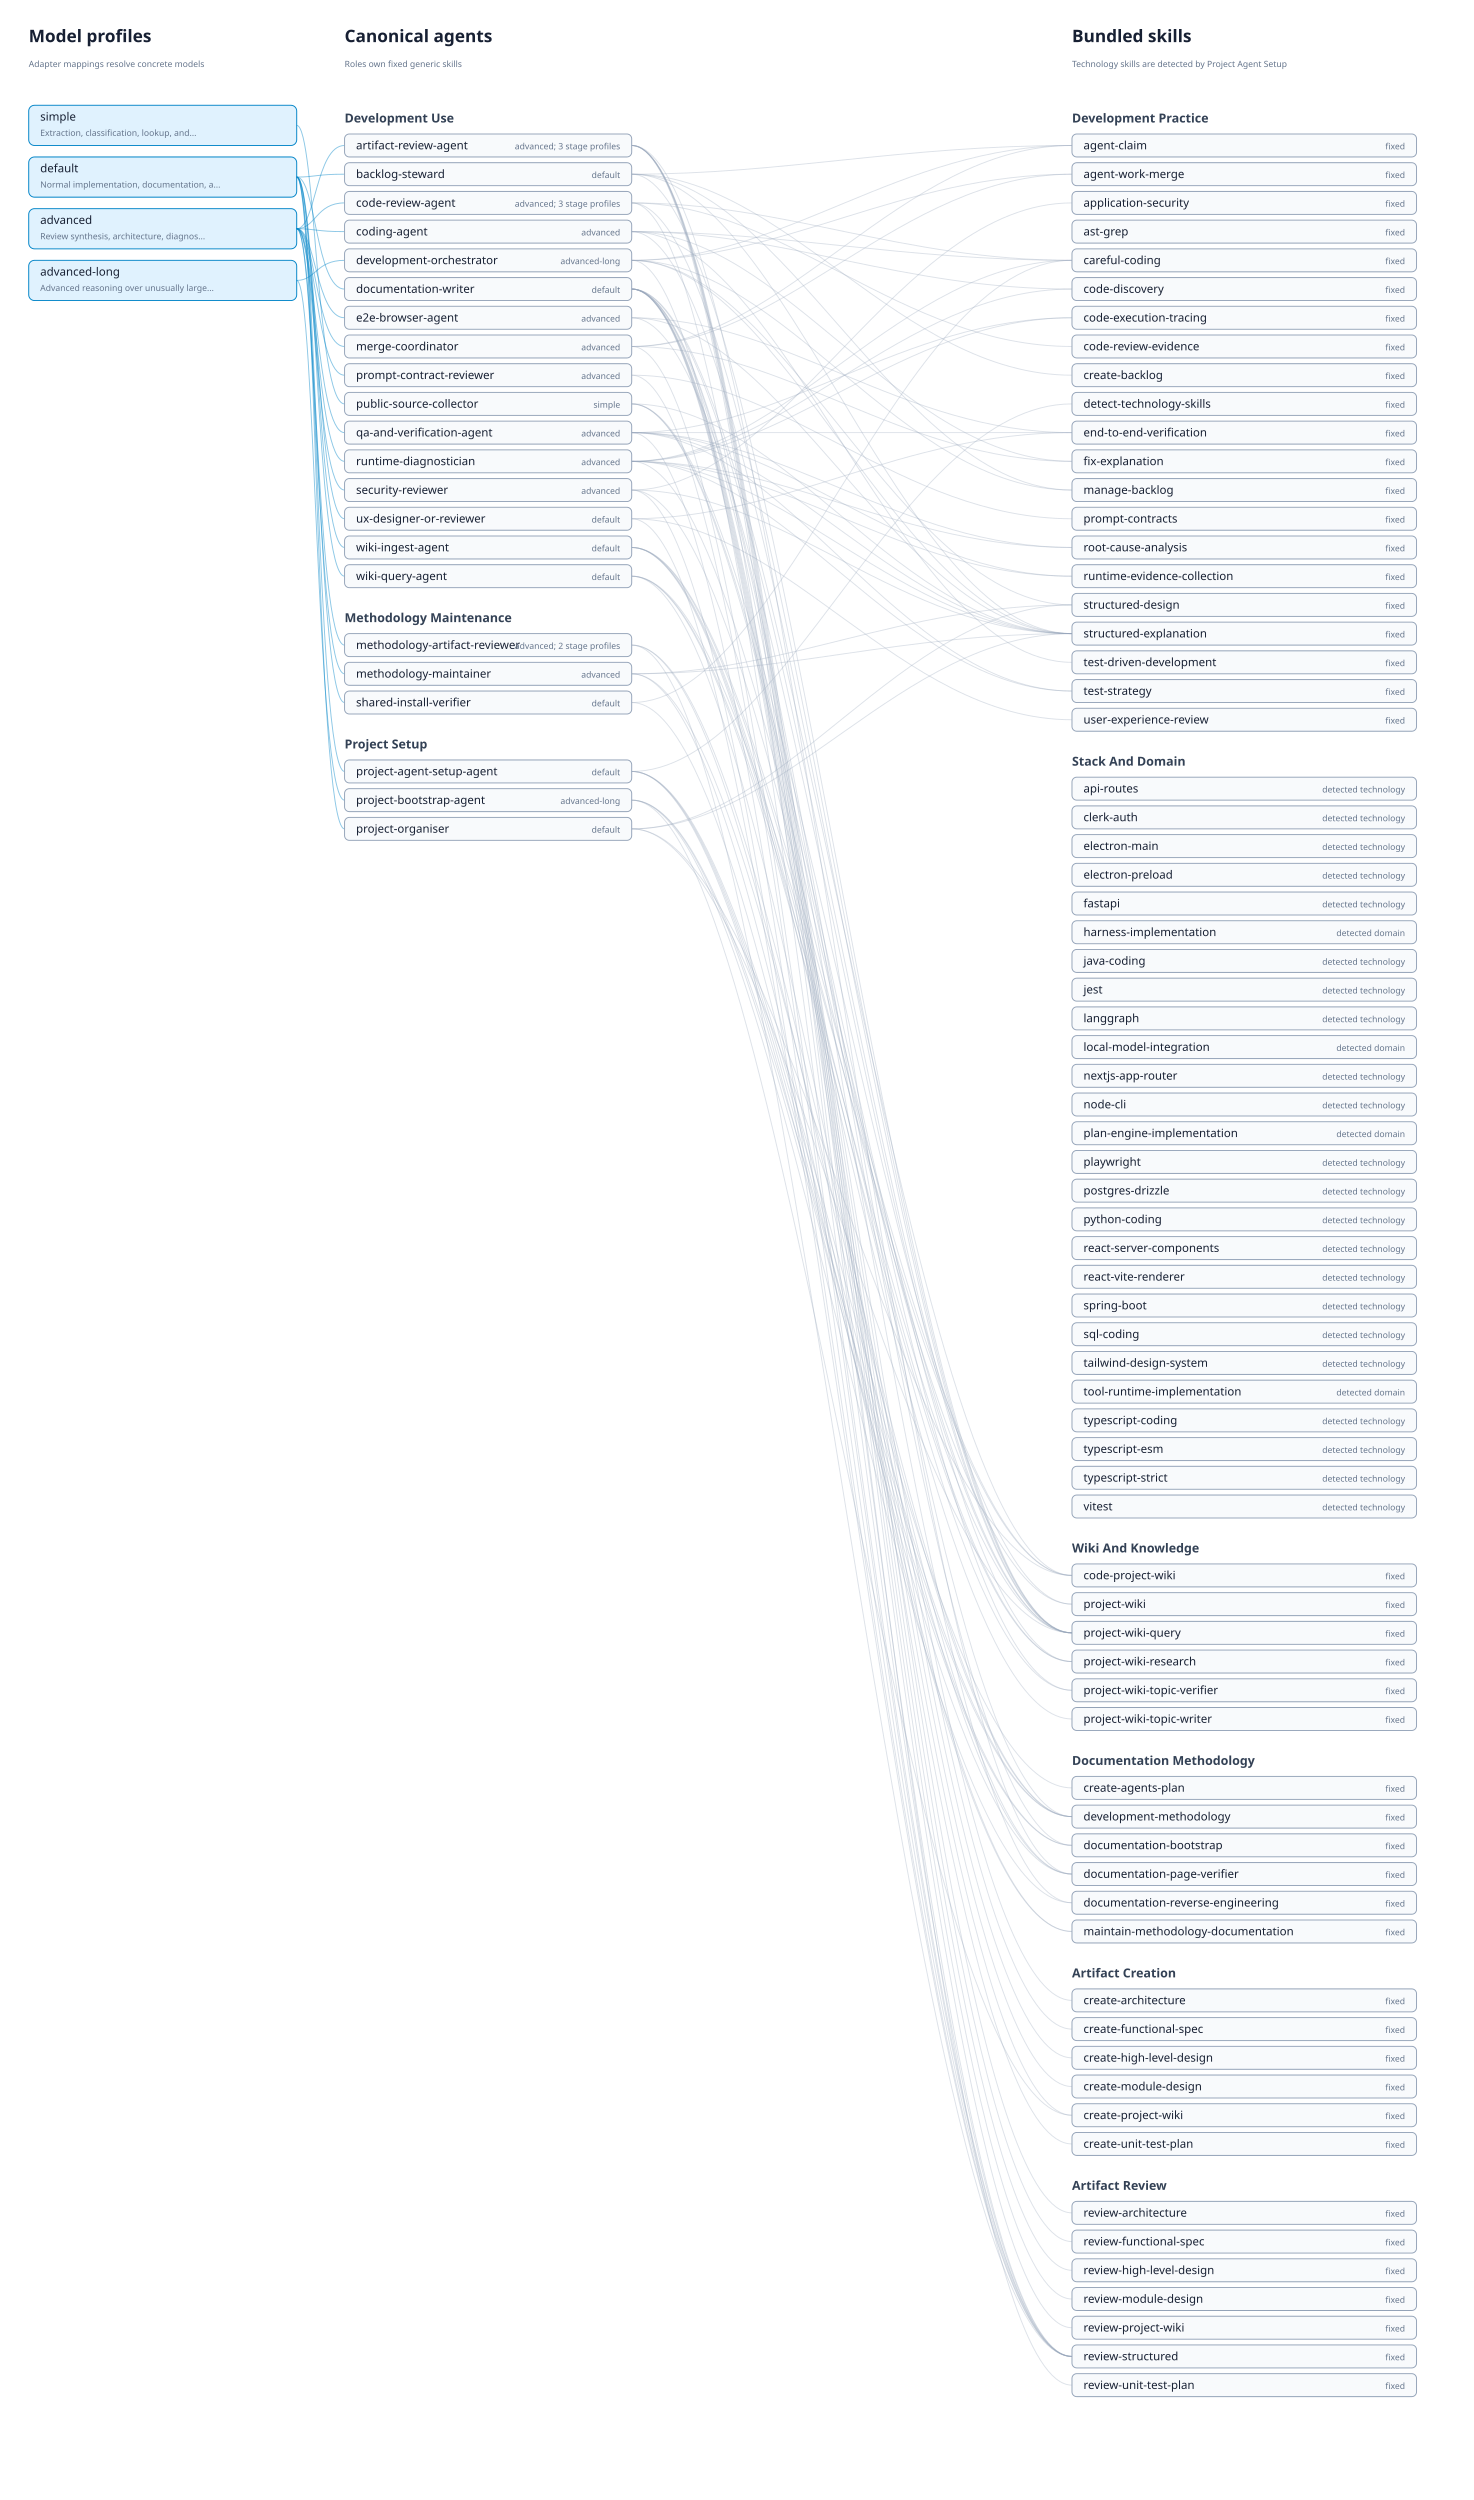
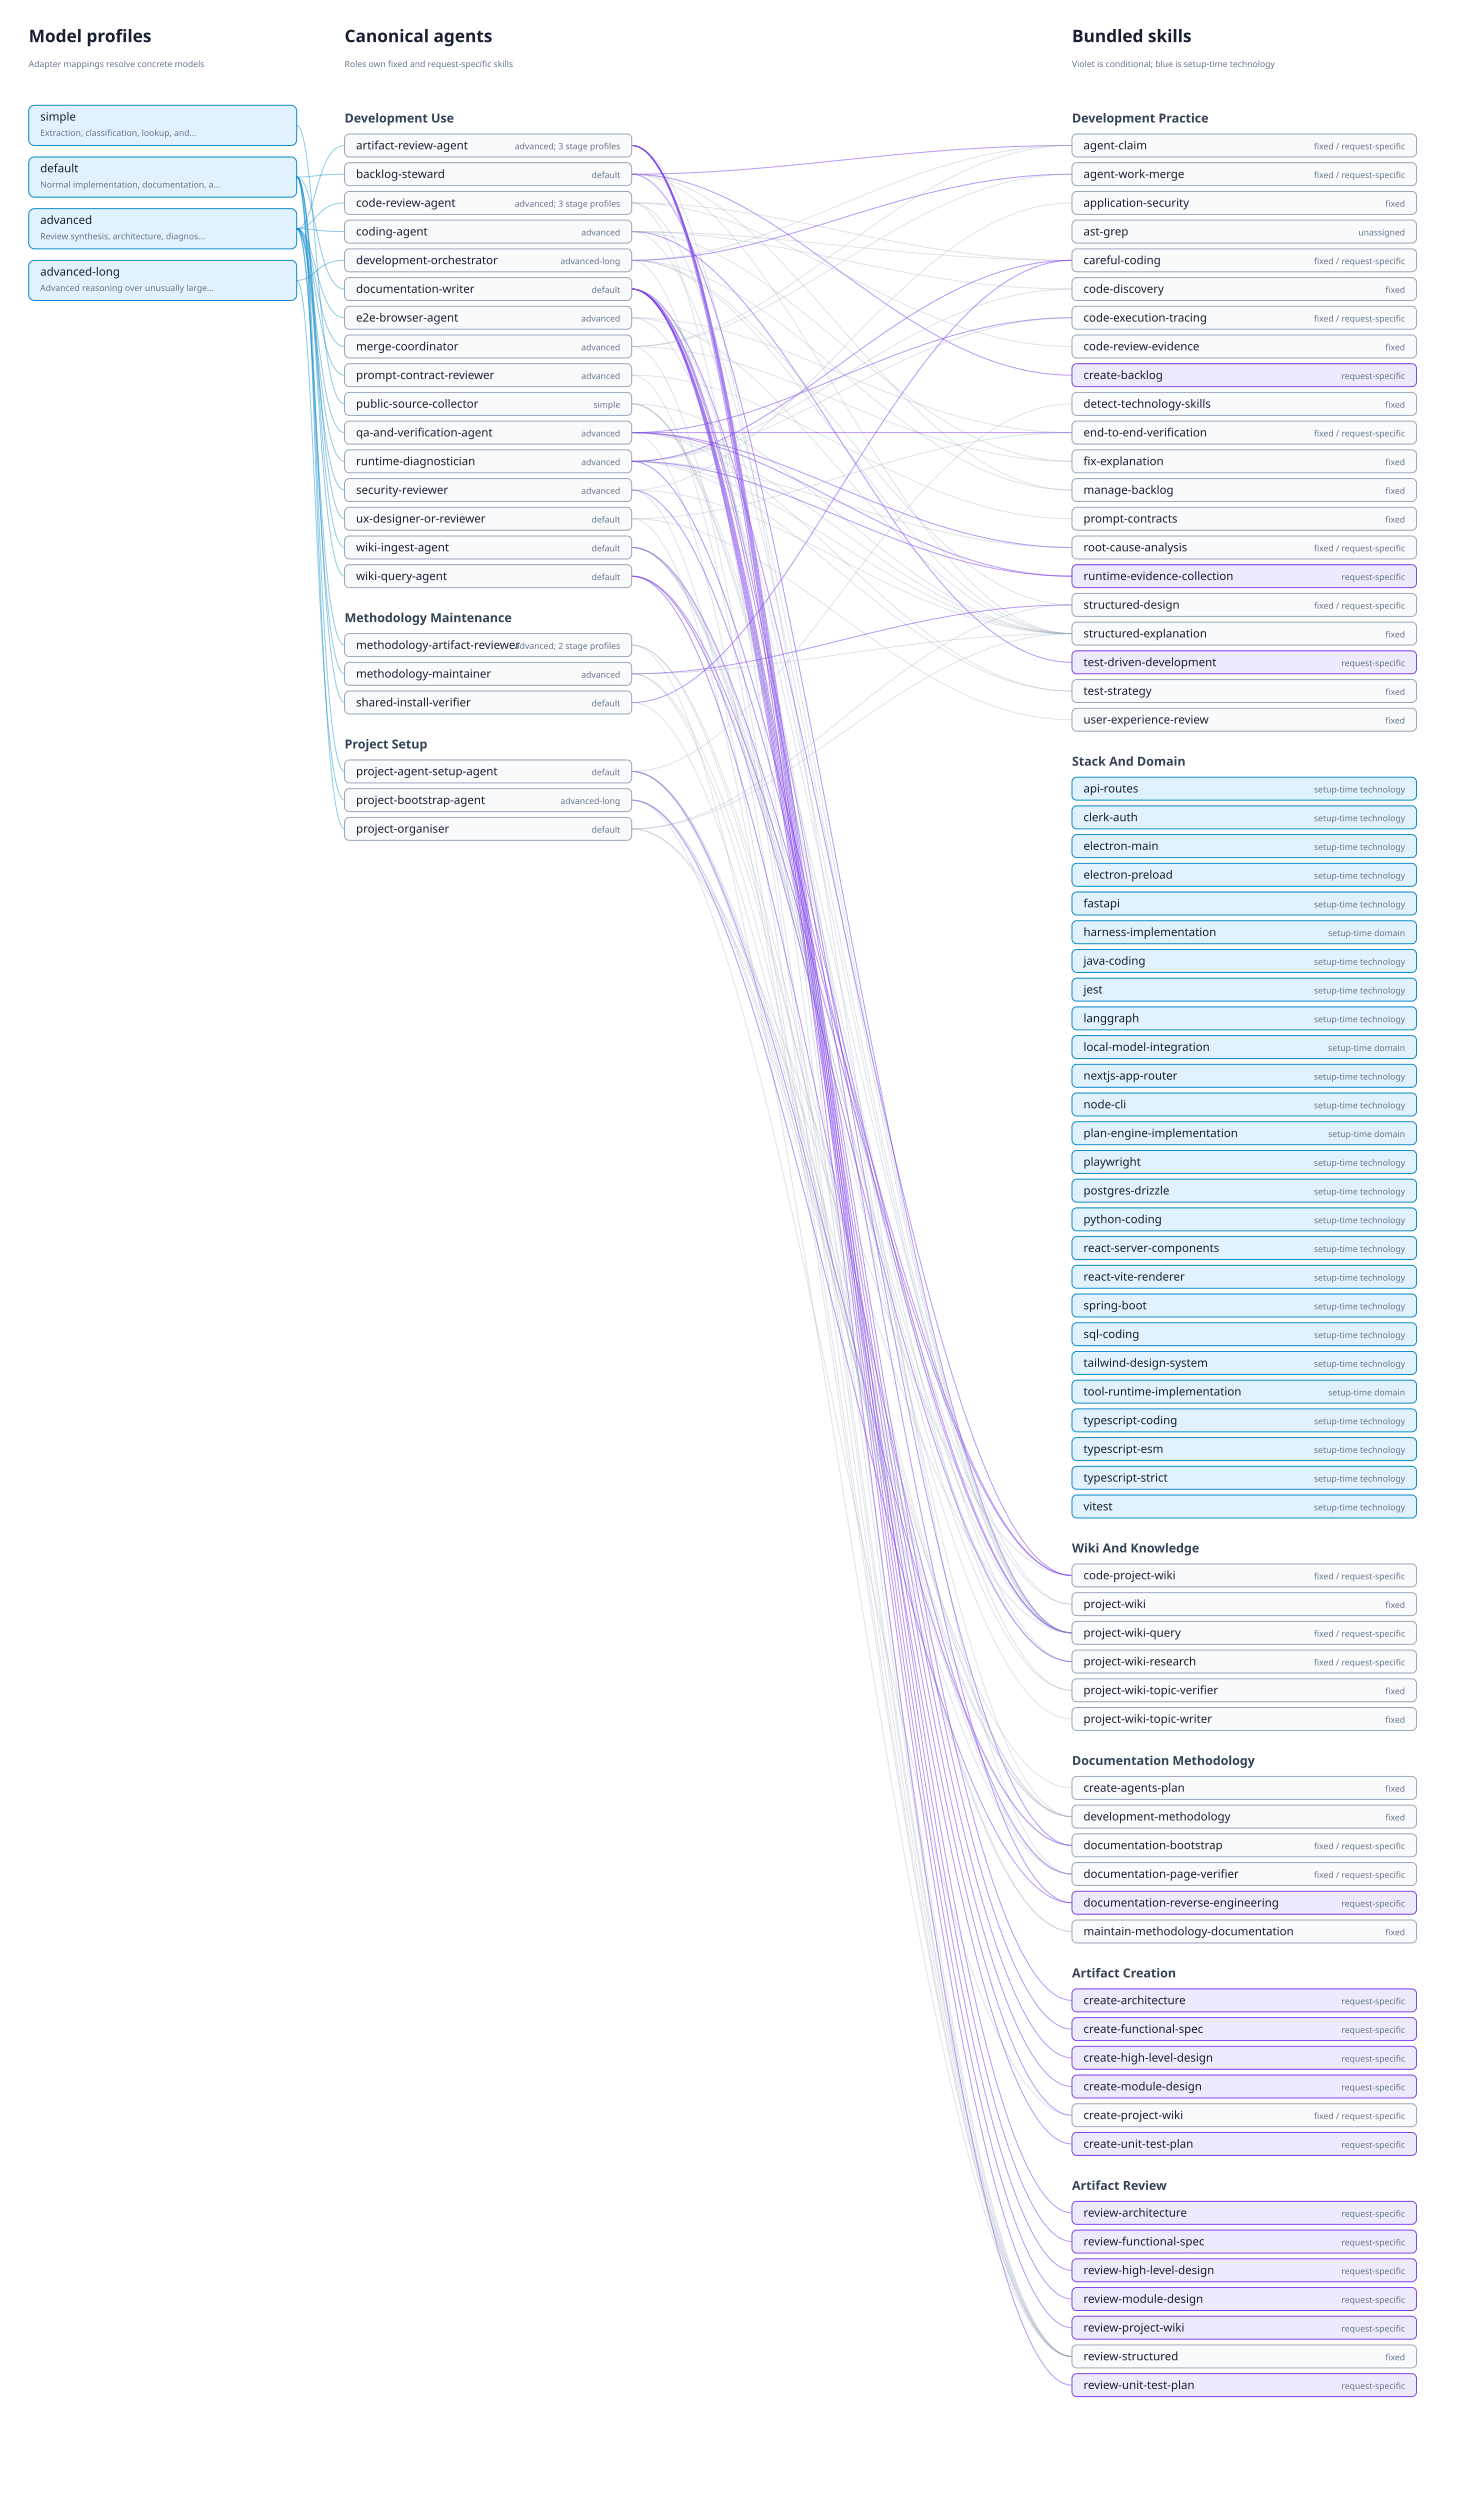
<svg xmlns="http://www.w3.org/2000/svg" width="1540" height="2612" viewBox="0 0 1540 2612" role="img" aria-labelledby="title desc">
-   <style>text{font-family:ui-sans-serif,system-ui,sans-serif;font-size:12px;fill:#172033}.heading{font-size:18px;font-weight:600}.group{font-size:13px;font-weight:600;fill:#334155}.secondary{font-size:9px;fill:#64748b}.node{fill:#f8fafc;stroke:#94a3b8}.model{fill:#e0f2fe;stroke:#0284c7}.edge{fill:none;stroke:#94a3b8;stroke-width:1;opacity:.32}.model-edge{stroke:#0284c7;opacity:.45}</style>
+   <style>text{font-family:ui-sans-serif,system-ui,sans-serif;font-size:12px;fill:#172033}.heading{font-size:18px;font-weight:600}.group{font-size:13px;font-weight:600;fill:#334155}.secondary{font-size:9px;fill:#64748b}.node{fill:#f8fafc;stroke:#94a3b8}.node.conditional{fill:#eeeafd;stroke:#7c3aed}.node.technology{fill:#e0f2fe;stroke:#0284c7}.model{fill:#e0f2fe;stroke:#0284c7}.edge{fill:none;stroke:#94a3b8;stroke-width:1;opacity:.32}.conditional-edge{stroke:#7c3aed;opacity:.55}.model-edge{stroke:#0284c7;opacity:.45}</style>
  <text x="30" y="44" class="heading">Model profiles</text>
  <text x="360" y="44" class="heading">Canonical agents</text>
  <text x="1120" y="44" class="heading">Bundled skills</text>
  <text x="30" y="70" class="secondary">Adapter mappings resolve concrete models</text>
-   <text x="360" y="70" class="secondary">Roles own fixed generic skills</text>
-   <text x="1120" y="70" class="secondary">Technology skills are detected by Project Agent Setup</text>
+   <text x="360" y="70" class="secondary">Roles own fixed and request-specific skills</text>
+   <text x="1120" y="70" class="secondary">Violet is conditional; blue is setup-time technology</text>
  <rect x="30" y="110" width="280" height="42" rx="6" class="model" />
  <text x="42" y="126">simple</text>
  <text x="42" y="142" class="secondary">Extraction, classification, lookup, and...</text>
  <rect x="30" y="164" width="280" height="42" rx="6" class="model" />
  <text x="42" y="180">default</text>
  <text x="42" y="196" class="secondary">Normal implementation, documentation, a...</text>
  <rect x="30" y="218" width="280" height="42" rx="6" class="model" />
  <text x="42" y="234">advanced</text>
  <text x="42" y="250" class="secondary">Review synthesis, architecture, diagnos...</text>
  <rect x="30" y="272" width="280" height="42" rx="6" class="model" />
  <text x="42" y="288">advanced-long</text>
  <text x="42" y="304" class="secondary">Advanced reasoning over unusually large...</text>
  <path d="M 310 239 C 330 239, 330 152, 360 152" class="edge model-edge" />
-   <path d="M 660 152 C 820 152, 940 2432, 1120 2432" class="edge" />
-   <path d="M 660 152 C 820 152, 940 2342, 1120 2342" class="edge" />
-   <path d="M 660 152 C 820 152, 940 2312, 1120 2312" class="edge" />
-   <path d="M 660 152 C 820 152, 940 2372, 1120 2372" class="edge" />
-   <path d="M 660 152 C 820 152, 940 2402, 1120 2402" class="edge" />
-   <path d="M 660 152 C 820 152, 940 2492, 1120 2492" class="edge" />
+   <path d="M 660 152 C 820 152, 940 2432, 1120 2432" class="edge conditional-edge" />
+   <path d="M 660 152 C 820 152, 940 2342, 1120 2342" class="edge conditional-edge" />
+   <path d="M 660 152 C 820 152, 940 2312, 1120 2312" class="edge conditional-edge" />
+   <path d="M 660 152 C 820 152, 940 2372, 1120 2372" class="edge conditional-edge" />
+   <path d="M 660 152 C 820 152, 940 2402, 1120 2402" class="edge conditional-edge" />
+   <path d="M 660 152 C 820 152, 940 2492, 1120 2492" class="edge conditional-edge" />
  <path d="M 660 152 C 820 152, 940 1958, 1120 1958" class="edge" />
  <path d="M 310 185 C 330 185, 330 182, 360 182" class="edge model-edge" />
-   <path d="M 660 182 C 820 182, 940 392, 1120 392" class="edge" />
+   <path d="M 660 182 C 820 182, 940 392, 1120 392" class="edge conditional-edge" />
  <path d="M 660 182 C 820 182, 940 512, 1120 512" class="edge" />
-   <path d="M 660 182 C 820 182, 940 152, 1120 152" class="edge" />
+   <path d="M 660 182 C 820 182, 940 152, 1120 152" class="edge conditional-edge" />
  <path d="M 660 182 C 820 182, 940 662, 1120 662" class="edge" />
-   <path d="M 660 182 C 820 182, 940 1706, 1120 1706" class="edge" />
+   <path d="M 660 182 C 820 182, 940 1706, 1120 1706" class="edge conditional-edge" />
  <path d="M 310 239 C 330 239, 330 212, 360 212" class="edge model-edge" />
  <path d="M 660 212 C 820 212, 940 362, 1120 362" class="edge" />
  <path d="M 660 212 C 820 212, 940 2462, 1120 2462" class="edge" />
  <path d="M 660 212 C 820 212, 940 272, 1120 272" class="edge" />
  <path d="M 660 212 C 820 212, 940 1706, 1120 1706" class="edge" />
  <path d="M 310 239 C 330 239, 330 242, 360 242" class="edge model-edge" />
  <path d="M 660 242 C 820 242, 940 272, 1120 272" class="edge" />
-   <path d="M 660 242 C 820 242, 940 692, 1120 692" class="edge" />
+   <path d="M 660 242 C 820 242, 940 692, 1120 692" class="edge conditional-edge" />
  <path d="M 660 242 C 820 242, 940 302, 1120 302" class="edge" />
  <path d="M 660 242 C 820 242, 940 482, 1120 482" class="edge" />
  <path d="M 660 242 C 820 242, 940 1706, 1120 1706" class="edge" />
  <path d="M 310 293 C 330 293, 330 272, 360 272" class="edge model-edge" />
  <path d="M 660 272 C 820 272, 940 632, 1120 632" class="edge" />
  <path d="M 660 272 C 820 272, 940 662, 1120 662" class="edge" />
  <path d="M 660 272 C 820 272, 940 512, 1120 512" class="edge" />
  <path d="M 660 272 C 820 272, 940 152, 1120 152" class="edge" />
-   <path d="M 660 272 C 820 272, 940 182, 1120 182" class="edge" />
+   <path d="M 660 272 C 820 272, 940 182, 1120 182" class="edge conditional-edge" />
  <path d="M 660 272 C 820 272, 940 2462, 1120 2462" class="edge" />
  <path d="M 310 185 C 330 185, 330 302, 360 302" class="edge model-edge" />
  <path d="M 660 302 C 820 302, 940 1898, 1120 1898" class="edge" />
-   <path d="M 660 302 C 820 302, 940 2210, 1120 2210" class="edge" />
-   <path d="M 660 302 C 820 302, 940 2120, 1120 2120" class="edge" />
-   <path d="M 660 302 C 820 302, 940 2090, 1120 2090" class="edge" />
-   <path d="M 660 302 C 820 302, 940 2150, 1120 2150" class="edge" />
-   <path d="M 660 302 C 820 302, 940 2180, 1120 2180" class="edge" />
-   <path d="M 660 302 C 820 302, 940 2240, 1120 2240" class="edge" />
-   <path d="M 660 302 C 820 302, 940 1928, 1120 1928" class="edge" />
-   <path d="M 660 302 C 820 302, 940 1988, 1120 1988" class="edge" />
-   <path d="M 660 302 C 820 302, 940 1646, 1120 1646" class="edge" />
+   <path d="M 660 302 C 820 302, 940 2210, 1120 2210" class="edge conditional-edge" />
+   <path d="M 660 302 C 820 302, 940 2120, 1120 2120" class="edge conditional-edge" />
+   <path d="M 660 302 C 820 302, 940 2090, 1120 2090" class="edge conditional-edge" />
+   <path d="M 660 302 C 820 302, 940 2150, 1120 2150" class="edge conditional-edge" />
+   <path d="M 660 302 C 820 302, 940 2180, 1120 2180" class="edge conditional-edge" />
+   <path d="M 660 302 C 820 302, 940 2240, 1120 2240" class="edge conditional-edge" />
+   <path d="M 660 302 C 820 302, 940 1928, 1120 1928" class="edge conditional-edge" />
+   <path d="M 660 302 C 820 302, 940 1988, 1120 1988" class="edge conditional-edge" />
+   <path d="M 660 302 C 820 302, 940 1646, 1120 1646" class="edge conditional-edge" />
  <path d="M 660 302 C 820 302, 940 1706, 1120 1706" class="edge" />
  <path d="M 310 239 C 330 239, 330 332, 360 332" class="edge model-edge" />
  <path d="M 660 332 C 820 332, 940 452, 1120 452" class="edge" />
  <path d="M 660 332 C 820 332, 940 662, 1120 662" class="edge" />
  <path d="M 660 332 C 820 332, 940 1706, 1120 1706" class="edge" />
  <path d="M 310 239 C 330 239, 330 362, 360 362" class="edge model-edge" />
  <path d="M 660 362 C 820 362, 940 182, 1120 182" class="edge" />
  <path d="M 660 362 C 820 362, 940 152, 1120 152" class="edge" />
  <path d="M 660 362 C 820 362, 940 2462, 1120 2462" class="edge" />
  <path d="M 660 362 C 820 362, 940 482, 1120 482" class="edge" />
  <path d="M 310 239 C 330 239, 330 392, 360 392" class="edge model-edge" />
  <path d="M 660 392 C 820 392, 940 542, 1120 542" class="edge" />
  <path d="M 660 392 C 820 392, 940 2462, 1120 2462" class="edge" />
  <path d="M 310 131 C 330 131, 330 422, 360 422" class="edge model-edge" />
  <path d="M 660 422 C 820 422, 940 1736, 1120 1736" class="edge" />
  <path d="M 660 422 C 820 422, 940 1676, 1120 1676" class="edge" />
  <path d="M 660 422 C 820 422, 940 1766, 1120 1766" class="edge" />
  <path d="M 660 422 C 820 422, 940 662, 1120 662" class="edge" />
  <path d="M 310 239 C 330 239, 330 452, 360 452" class="edge model-edge" />
  <path d="M 660 452 C 820 452, 940 722, 1120 722" class="edge" />
-   <path d="M 660 452 C 820 452, 940 452, 1120 452" class="edge" />
-   <path d="M 660 452 C 820 452, 940 572, 1120 572" class="edge" />
-   <path d="M 660 452 C 820 452, 940 602, 1120 602" class="edge" />
-   <path d="M 660 452 C 820 452, 940 332, 1120 332" class="edge" />
+   <path d="M 660 452 C 820 452, 940 452, 1120 452" class="edge conditional-edge" />
+   <path d="M 660 452 C 820 452, 940 572, 1120 572" class="edge conditional-edge" />
+   <path d="M 660 452 C 820 452, 940 602, 1120 602" class="edge conditional-edge" />
+   <path d="M 660 452 C 820 452, 940 332, 1120 332" class="edge conditional-edge" />
  <path d="M 660 452 C 820 452, 940 2462, 1120 2462" class="edge" />
  <path d="M 660 452 C 820 452, 940 662, 1120 662" class="edge" />
  <path d="M 310 239 C 330 239, 330 482, 360 482" class="edge model-edge" />
  <path d="M 660 482 C 820 482, 940 302, 1120 302" class="edge" />
  <path d="M 660 482 C 820 482, 940 722, 1120 722" class="edge" />
  <path d="M 660 482 C 820 482, 940 572, 1120 572" class="edge" />
-   <path d="M 660 482 C 820 482, 940 602, 1120 602" class="edge" />
+   <path d="M 660 482 C 820 482, 940 602, 1120 602" class="edge conditional-edge" />
  <path d="M 660 482 C 820 482, 940 332, 1120 332" class="edge" />
  <path d="M 660 482 C 820 482, 940 662, 1120 662" class="edge" />
-   <path d="M 660 482 C 820 482, 940 272, 1120 272" class="edge" />
-   <path d="M 660 482 C 820 482, 940 1706, 1120 1706" class="edge" />
+   <path d="M 660 482 C 820 482, 940 272, 1120 272" class="edge conditional-edge" />
+   <path d="M 660 482 C 820 482, 940 1706, 1120 1706" class="edge conditional-edge" />
  <path d="M 310 239 C 330 239, 330 512, 360 512" class="edge model-edge" />
  <path d="M 660 512 C 820 512, 940 212, 1120 212" class="edge" />
  <path d="M 660 512 C 820 512, 940 2462, 1120 2462" class="edge" />
-   <path d="M 660 512 C 820 512, 940 1706, 1120 1706" class="edge" />
+   <path d="M 660 512 C 820 512, 940 1706, 1120 1706" class="edge conditional-edge" />
  <path d="M 660 512 C 820 512, 940 662, 1120 662" class="edge" />
  <path d="M 310 185 C 330 185, 330 542, 360 542" class="edge model-edge" />
  <path d="M 660 542 C 820 542, 940 752, 1120 752" class="edge" />
  <path d="M 660 542 C 820 542, 940 452, 1120 452" class="edge" />
  <path d="M 660 542 C 820 542, 940 2462, 1120 2462" class="edge" />
  <path d="M 310 185 C 330 185, 330 572, 360 572" class="edge model-edge" />
  <path d="M 660 572 C 820 572, 940 1676, 1120 1676" class="edge" />
  <path d="M 660 572 C 820 572, 940 1796, 1120 1796" class="edge" />
  <path d="M 660 572 C 820 572, 940 1766, 1120 1766" class="edge" />
  <path d="M 660 572 C 820 572, 940 1736, 1120 1736" class="edge" />
-   <path d="M 660 572 C 820 572, 940 1646, 1120 1646" class="edge" />
+   <path d="M 660 572 C 820 572, 940 1646, 1120 1646" class="edge conditional-edge" />
  <path d="M 310 185 C 330 185, 330 602, 360 602" class="edge model-edge" />
  <path d="M 660 602 C 820 602, 940 1706, 1120 1706" class="edge" />
-   <path d="M 660 602 C 820 602, 940 1736, 1120 1736" class="edge" />
-   <path d="M 660 602 C 820 602, 940 1646, 1120 1646" class="edge" />
-   <path d="M 660 602 C 820 602, 940 1958, 1120 1958" class="edge" />
+   <path d="M 660 602 C 820 602, 940 1736, 1120 1736" class="edge conditional-edge" />
+   <path d="M 660 602 C 820 602, 940 1646, 1120 1646" class="edge conditional-edge" />
+   <path d="M 660 602 C 820 602, 940 1958, 1120 1958" class="edge conditional-edge" />
  <path d="M 310 239 C 330 239, 330 674, 360 674" class="edge model-edge" />
  <path d="M 660 674 C 820 674, 940 2462, 1120 2462" class="edge" />
  <path d="M 660 674 C 820 674, 940 1958, 1120 1958" class="edge" />
  <path d="M 660 674 C 820 674, 940 1898, 1120 1898" class="edge" />
  <path d="M 310 239 C 330 239, 330 704, 360 704" class="edge model-edge" />
  <path d="M 660 704 C 820 704, 940 2018, 1120 2018" class="edge" />
  <path d="M 660 704 C 820 704, 940 1898, 1120 1898" class="edge" />
-   <path d="M 660 704 C 820 704, 940 632, 1120 632" class="edge" />
+   <path d="M 660 704 C 820 704, 940 632, 1120 632" class="edge conditional-edge" />
  <path d="M 660 704 C 820 704, 940 662, 1120 662" class="edge" />
  <path d="M 310 185 C 330 185, 330 734, 360 734" class="edge model-edge" />
  <path d="M 660 734 C 820 734, 940 2018, 1120 2018" class="edge" />
-   <path d="M 660 734 C 820 734, 940 272, 1120 272" class="edge" />
+   <path d="M 660 734 C 820 734, 940 272, 1120 272" class="edge conditional-edge" />
  <path d="M 310 185 C 330 185, 330 806, 360 806" class="edge model-edge" />
  <path d="M 660 806 C 820 806, 940 422, 1120 422" class="edge" />
  <path d="M 660 806 C 820 806, 940 1868, 1120 1868" class="edge" />
  <path d="M 660 806 C 820 806, 940 1898, 1120 1898" class="edge" />
-   <path d="M 660 806 C 820 806, 940 1928, 1120 1928" class="edge" />
+   <path d="M 660 806 C 820 806, 940 1928, 1120 1928" class="edge conditional-edge" />
  <path d="M 660 806 C 820 806, 940 1958, 1120 1958" class="edge" />
  <path d="M 310 293 C 330 293, 330 836, 360 836" class="edge model-edge" />
  <path d="M 660 836 C 820 836, 940 1928, 1120 1928" class="edge" />
  <path d="M 660 836 C 820 836, 940 1898, 1120 1898" class="edge" />
-   <path d="M 660 836 C 820 836, 940 1988, 1120 1988" class="edge" />
+   <path d="M 660 836 C 820 836, 940 1988, 1120 1988" class="edge conditional-edge" />
  <path d="M 660 836 C 820 836, 940 2210, 1120 2210" class="edge" />
  <path d="M 310 185 C 330 185, 330 866, 360 866" class="edge model-edge" />
  <path d="M 660 866 C 820 866, 940 1706, 1120 1706" class="edge" />
  <path d="M 660 866 C 820 866, 940 632, 1120 632" class="edge" />
  <path d="M 660 866 C 820 866, 940 662, 1120 662" class="edge" />
  <path d="M 660 866 C 820 866, 940 1646, 1120 1646" class="edge" />
  <text x="360" y="128" class="group">Development Use</text>
  <g>
    <rect x="360" y="140" width="300" height="24" rx="5" class="node" />
    <text x="372" y="156">artifact-review-agent</text>
    <text x="648" y="156" text-anchor="end" class="secondary">advanced; 3 stage profiles</text>
  </g>
  <g>
    <rect x="360" y="170" width="300" height="24" rx="5" class="node" />
    <text x="372" y="186">backlog-steward</text>
    <text x="648" y="186" text-anchor="end" class="secondary">default</text>
  </g>
  <g>
    <rect x="360" y="200" width="300" height="24" rx="5" class="node" />
    <text x="372" y="216">code-review-agent</text>
    <text x="648" y="216" text-anchor="end" class="secondary">advanced; 3 stage profiles</text>
  </g>
  <g>
    <rect x="360" y="230" width="300" height="24" rx="5" class="node" />
    <text x="372" y="246">coding-agent</text>
    <text x="648" y="246" text-anchor="end" class="secondary">advanced</text>
  </g>
  <g>
    <rect x="360" y="260" width="300" height="24" rx="5" class="node" />
    <text x="372" y="276">development-orchestrator</text>
    <text x="648" y="276" text-anchor="end" class="secondary">advanced-long</text>
  </g>
  <g>
    <rect x="360" y="290" width="300" height="24" rx="5" class="node" />
    <text x="372" y="306">documentation-writer</text>
    <text x="648" y="306" text-anchor="end" class="secondary">default</text>
  </g>
  <g>
    <rect x="360" y="320" width="300" height="24" rx="5" class="node" />
    <text x="372" y="336">e2e-browser-agent</text>
    <text x="648" y="336" text-anchor="end" class="secondary">advanced</text>
  </g>
  <g>
    <rect x="360" y="350" width="300" height="24" rx="5" class="node" />
    <text x="372" y="366">merge-coordinator</text>
    <text x="648" y="366" text-anchor="end" class="secondary">advanced</text>
  </g>
  <g>
    <rect x="360" y="380" width="300" height="24" rx="5" class="node" />
    <text x="372" y="396">prompt-contract-reviewer</text>
    <text x="648" y="396" text-anchor="end" class="secondary">advanced</text>
  </g>
  <g>
    <rect x="360" y="410" width="300" height="24" rx="5" class="node" />
    <text x="372" y="426">public-source-collector</text>
    <text x="648" y="426" text-anchor="end" class="secondary">simple</text>
  </g>
  <g>
    <rect x="360" y="440" width="300" height="24" rx="5" class="node" />
    <text x="372" y="456">qa-and-verification-agent</text>
    <text x="648" y="456" text-anchor="end" class="secondary">advanced</text>
  </g>
  <g>
    <rect x="360" y="470" width="300" height="24" rx="5" class="node" />
    <text x="372" y="486">runtime-diagnostician</text>
    <text x="648" y="486" text-anchor="end" class="secondary">advanced</text>
  </g>
  <g>
    <rect x="360" y="500" width="300" height="24" rx="5" class="node" />
    <text x="372" y="516">security-reviewer</text>
    <text x="648" y="516" text-anchor="end" class="secondary">advanced</text>
  </g>
  <g>
    <rect x="360" y="530" width="300" height="24" rx="5" class="node" />
    <text x="372" y="546">ux-designer-or-reviewer</text>
    <text x="648" y="546" text-anchor="end" class="secondary">default</text>
  </g>
  <g>
    <rect x="360" y="560" width="300" height="24" rx="5" class="node" />
    <text x="372" y="576">wiki-ingest-agent</text>
    <text x="648" y="576" text-anchor="end" class="secondary">default</text>
  </g>
  <g>
    <rect x="360" y="590" width="300" height="24" rx="5" class="node" />
    <text x="372" y="606">wiki-query-agent</text>
    <text x="648" y="606" text-anchor="end" class="secondary">default</text>
  </g>
  <text x="360" y="650" class="group">Methodology Maintenance</text>
  <g>
    <rect x="360" y="662" width="300" height="24" rx="5" class="node" />
    <text x="372" y="678">methodology-artifact-reviewer</text>
    <text x="648" y="678" text-anchor="end" class="secondary">advanced; 2 stage profiles</text>
  </g>
  <g>
    <rect x="360" y="692" width="300" height="24" rx="5" class="node" />
    <text x="372" y="708">methodology-maintainer</text>
    <text x="648" y="708" text-anchor="end" class="secondary">advanced</text>
  </g>
  <g>
    <rect x="360" y="722" width="300" height="24" rx="5" class="node" />
    <text x="372" y="738">shared-install-verifier</text>
    <text x="648" y="738" text-anchor="end" class="secondary">default</text>
  </g>
  <text x="360" y="782" class="group">Project Setup</text>
  <g>
    <rect x="360" y="794" width="300" height="24" rx="5" class="node" />
    <text x="372" y="810">project-agent-setup-agent</text>
    <text x="648" y="810" text-anchor="end" class="secondary">default</text>
  </g>
  <g>
    <rect x="360" y="824" width="300" height="24" rx="5" class="node" />
    <text x="372" y="840">project-bootstrap-agent</text>
    <text x="648" y="840" text-anchor="end" class="secondary">advanced-long</text>
  </g>
  <g>
    <rect x="360" y="854" width="300" height="24" rx="5" class="node" />
    <text x="372" y="870">project-organiser</text>
    <text x="648" y="870" text-anchor="end" class="secondary">default</text>
  </g>
  <text x="1120" y="128" class="group">Development Practice</text>
  <g>
    <rect x="1120" y="140" width="360" height="24" rx="5" class="node" />
    <text x="1132" y="156">agent-claim</text>
-     <text x="1468" y="156" text-anchor="end" class="secondary">fixed</text>
+     <text x="1468" y="156" text-anchor="end" class="secondary">fixed / request-specific</text>
  </g>
  <g>
    <rect x="1120" y="170" width="360" height="24" rx="5" class="node" />
    <text x="1132" y="186">agent-work-merge</text>
-     <text x="1468" y="186" text-anchor="end" class="secondary">fixed</text>
+     <text x="1468" y="186" text-anchor="end" class="secondary">fixed / request-specific</text>
  </g>
  <g>
    <rect x="1120" y="200" width="360" height="24" rx="5" class="node" />
    <text x="1132" y="216">application-security</text>
    <text x="1468" y="216" text-anchor="end" class="secondary">fixed</text>
  </g>
  <g>
    <rect x="1120" y="230" width="360" height="24" rx="5" class="node" />
    <text x="1132" y="246">ast-grep</text>
-     <text x="1468" y="246" text-anchor="end" class="secondary">fixed</text>
+     <text x="1468" y="246" text-anchor="end" class="secondary">unassigned</text>
  </g>
  <g>
    <rect x="1120" y="260" width="360" height="24" rx="5" class="node" />
    <text x="1132" y="276">careful-coding</text>
-     <text x="1468" y="276" text-anchor="end" class="secondary">fixed</text>
+     <text x="1468" y="276" text-anchor="end" class="secondary">fixed / request-specific</text>
  </g>
  <g>
    <rect x="1120" y="290" width="360" height="24" rx="5" class="node" />
    <text x="1132" y="306">code-discovery</text>
    <text x="1468" y="306" text-anchor="end" class="secondary">fixed</text>
  </g>
  <g>
    <rect x="1120" y="320" width="360" height="24" rx="5" class="node" />
    <text x="1132" y="336">code-execution-tracing</text>
-     <text x="1468" y="336" text-anchor="end" class="secondary">fixed</text>
+     <text x="1468" y="336" text-anchor="end" class="secondary">fixed / request-specific</text>
  </g>
  <g>
    <rect x="1120" y="350" width="360" height="24" rx="5" class="node" />
    <text x="1132" y="366">code-review-evidence</text>
    <text x="1468" y="366" text-anchor="end" class="secondary">fixed</text>
  </g>
  <g>
-     <rect x="1120" y="380" width="360" height="24" rx="5" class="node" />
+     <rect x="1120" y="380" width="360" height="24" rx="5" class="node conditional" />
    <text x="1132" y="396">create-backlog</text>
-     <text x="1468" y="396" text-anchor="end" class="secondary">fixed</text>
+     <text x="1468" y="396" text-anchor="end" class="secondary">request-specific</text>
  </g>
  <g>
    <rect x="1120" y="410" width="360" height="24" rx="5" class="node" />
    <text x="1132" y="426">detect-technology-skills</text>
    <text x="1468" y="426" text-anchor="end" class="secondary">fixed</text>
  </g>
  <g>
    <rect x="1120" y="440" width="360" height="24" rx="5" class="node" />
    <text x="1132" y="456">end-to-end-verification</text>
-     <text x="1468" y="456" text-anchor="end" class="secondary">fixed</text>
+     <text x="1468" y="456" text-anchor="end" class="secondary">fixed / request-specific</text>
  </g>
  <g>
    <rect x="1120" y="470" width="360" height="24" rx="5" class="node" />
    <text x="1132" y="486">fix-explanation</text>
    <text x="1468" y="486" text-anchor="end" class="secondary">fixed</text>
  </g>
  <g>
    <rect x="1120" y="500" width="360" height="24" rx="5" class="node" />
    <text x="1132" y="516">manage-backlog</text>
    <text x="1468" y="516" text-anchor="end" class="secondary">fixed</text>
  </g>
  <g>
    <rect x="1120" y="530" width="360" height="24" rx="5" class="node" />
    <text x="1132" y="546">prompt-contracts</text>
    <text x="1468" y="546" text-anchor="end" class="secondary">fixed</text>
  </g>
  <g>
    <rect x="1120" y="560" width="360" height="24" rx="5" class="node" />
    <text x="1132" y="576">root-cause-analysis</text>
-     <text x="1468" y="576" text-anchor="end" class="secondary">fixed</text>
-   </g>
-   <g>
-     <rect x="1120" y="590" width="360" height="24" rx="5" class="node" />
+     <text x="1468" y="576" text-anchor="end" class="secondary">fixed / request-specific</text>
+   </g>
+   <g>
+     <rect x="1120" y="590" width="360" height="24" rx="5" class="node conditional" />
    <text x="1132" y="606">runtime-evidence-collection</text>
-     <text x="1468" y="606" text-anchor="end" class="secondary">fixed</text>
+     <text x="1468" y="606" text-anchor="end" class="secondary">request-specific</text>
  </g>
  <g>
    <rect x="1120" y="620" width="360" height="24" rx="5" class="node" />
    <text x="1132" y="636">structured-design</text>
-     <text x="1468" y="636" text-anchor="end" class="secondary">fixed</text>
+     <text x="1468" y="636" text-anchor="end" class="secondary">fixed / request-specific</text>
  </g>
  <g>
    <rect x="1120" y="650" width="360" height="24" rx="5" class="node" />
    <text x="1132" y="666">structured-explanation</text>
    <text x="1468" y="666" text-anchor="end" class="secondary">fixed</text>
  </g>
  <g>
-     <rect x="1120" y="680" width="360" height="24" rx="5" class="node" />
+     <rect x="1120" y="680" width="360" height="24" rx="5" class="node conditional" />
    <text x="1132" y="696">test-driven-development</text>
-     <text x="1468" y="696" text-anchor="end" class="secondary">fixed</text>
+     <text x="1468" y="696" text-anchor="end" class="secondary">request-specific</text>
  </g>
  <g>
    <rect x="1120" y="710" width="360" height="24" rx="5" class="node" />
    <text x="1132" y="726">test-strategy</text>
    <text x="1468" y="726" text-anchor="end" class="secondary">fixed</text>
  </g>
  <g>
    <rect x="1120" y="740" width="360" height="24" rx="5" class="node" />
    <text x="1132" y="756">user-experience-review</text>
    <text x="1468" y="756" text-anchor="end" class="secondary">fixed</text>
  </g>
  <text x="1120" y="800" class="group">Stack And Domain</text>
  <g>
-     <rect x="1120" y="812" width="360" height="24" rx="5" class="node" />
+     <rect x="1120" y="812" width="360" height="24" rx="5" class="node technology" />
    <text x="1132" y="828">api-routes</text>
-     <text x="1468" y="828" text-anchor="end" class="secondary">detected technology</text>
-   </g>
-   <g>
-     <rect x="1120" y="842" width="360" height="24" rx="5" class="node" />
+     <text x="1468" y="828" text-anchor="end" class="secondary">setup-time technology</text>
+   </g>
+   <g>
+     <rect x="1120" y="842" width="360" height="24" rx="5" class="node technology" />
    <text x="1132" y="858">clerk-auth</text>
-     <text x="1468" y="858" text-anchor="end" class="secondary">detected technology</text>
-   </g>
-   <g>
-     <rect x="1120" y="872" width="360" height="24" rx="5" class="node" />
+     <text x="1468" y="858" text-anchor="end" class="secondary">setup-time technology</text>
+   </g>
+   <g>
+     <rect x="1120" y="872" width="360" height="24" rx="5" class="node technology" />
    <text x="1132" y="888">electron-main</text>
-     <text x="1468" y="888" text-anchor="end" class="secondary">detected technology</text>
-   </g>
-   <g>
-     <rect x="1120" y="902" width="360" height="24" rx="5" class="node" />
+     <text x="1468" y="888" text-anchor="end" class="secondary">setup-time technology</text>
+   </g>
+   <g>
+     <rect x="1120" y="902" width="360" height="24" rx="5" class="node technology" />
    <text x="1132" y="918">electron-preload</text>
-     <text x="1468" y="918" text-anchor="end" class="secondary">detected technology</text>
-   </g>
-   <g>
-     <rect x="1120" y="932" width="360" height="24" rx="5" class="node" />
+     <text x="1468" y="918" text-anchor="end" class="secondary">setup-time technology</text>
+   </g>
+   <g>
+     <rect x="1120" y="932" width="360" height="24" rx="5" class="node technology" />
    <text x="1132" y="948">fastapi</text>
-     <text x="1468" y="948" text-anchor="end" class="secondary">detected technology</text>
-   </g>
-   <g>
-     <rect x="1120" y="962" width="360" height="24" rx="5" class="node" />
+     <text x="1468" y="948" text-anchor="end" class="secondary">setup-time technology</text>
+   </g>
+   <g>
+     <rect x="1120" y="962" width="360" height="24" rx="5" class="node technology" />
    <text x="1132" y="978">harness-implementation</text>
-     <text x="1468" y="978" text-anchor="end" class="secondary">detected domain</text>
-   </g>
-   <g>
-     <rect x="1120" y="992" width="360" height="24" rx="5" class="node" />
+     <text x="1468" y="978" text-anchor="end" class="secondary">setup-time domain</text>
+   </g>
+   <g>
+     <rect x="1120" y="992" width="360" height="24" rx="5" class="node technology" />
    <text x="1132" y="1008">java-coding</text>
-     <text x="1468" y="1008" text-anchor="end" class="secondary">detected technology</text>
-   </g>
-   <g>
-     <rect x="1120" y="1022" width="360" height="24" rx="5" class="node" />
+     <text x="1468" y="1008" text-anchor="end" class="secondary">setup-time technology</text>
+   </g>
+   <g>
+     <rect x="1120" y="1022" width="360" height="24" rx="5" class="node technology" />
    <text x="1132" y="1038">jest</text>
-     <text x="1468" y="1038" text-anchor="end" class="secondary">detected technology</text>
-   </g>
-   <g>
-     <rect x="1120" y="1052" width="360" height="24" rx="5" class="node" />
+     <text x="1468" y="1038" text-anchor="end" class="secondary">setup-time technology</text>
+   </g>
+   <g>
+     <rect x="1120" y="1052" width="360" height="24" rx="5" class="node technology" />
    <text x="1132" y="1068">langgraph</text>
-     <text x="1468" y="1068" text-anchor="end" class="secondary">detected technology</text>
-   </g>
-   <g>
-     <rect x="1120" y="1082" width="360" height="24" rx="5" class="node" />
+     <text x="1468" y="1068" text-anchor="end" class="secondary">setup-time technology</text>
+   </g>
+   <g>
+     <rect x="1120" y="1082" width="360" height="24" rx="5" class="node technology" />
    <text x="1132" y="1098">local-model-integration</text>
-     <text x="1468" y="1098" text-anchor="end" class="secondary">detected domain</text>
-   </g>
-   <g>
-     <rect x="1120" y="1112" width="360" height="24" rx="5" class="node" />
+     <text x="1468" y="1098" text-anchor="end" class="secondary">setup-time domain</text>
+   </g>
+   <g>
+     <rect x="1120" y="1112" width="360" height="24" rx="5" class="node technology" />
    <text x="1132" y="1128">nextjs-app-router</text>
-     <text x="1468" y="1128" text-anchor="end" class="secondary">detected technology</text>
-   </g>
-   <g>
-     <rect x="1120" y="1142" width="360" height="24" rx="5" class="node" />
+     <text x="1468" y="1128" text-anchor="end" class="secondary">setup-time technology</text>
+   </g>
+   <g>
+     <rect x="1120" y="1142" width="360" height="24" rx="5" class="node technology" />
    <text x="1132" y="1158">node-cli</text>
-     <text x="1468" y="1158" text-anchor="end" class="secondary">detected technology</text>
-   </g>
-   <g>
-     <rect x="1120" y="1172" width="360" height="24" rx="5" class="node" />
+     <text x="1468" y="1158" text-anchor="end" class="secondary">setup-time technology</text>
+   </g>
+   <g>
+     <rect x="1120" y="1172" width="360" height="24" rx="5" class="node technology" />
    <text x="1132" y="1188">plan-engine-implementation</text>
-     <text x="1468" y="1188" text-anchor="end" class="secondary">detected domain</text>
-   </g>
-   <g>
-     <rect x="1120" y="1202" width="360" height="24" rx="5" class="node" />
+     <text x="1468" y="1188" text-anchor="end" class="secondary">setup-time domain</text>
+   </g>
+   <g>
+     <rect x="1120" y="1202" width="360" height="24" rx="5" class="node technology" />
    <text x="1132" y="1218">playwright</text>
-     <text x="1468" y="1218" text-anchor="end" class="secondary">detected technology</text>
-   </g>
-   <g>
-     <rect x="1120" y="1232" width="360" height="24" rx="5" class="node" />
+     <text x="1468" y="1218" text-anchor="end" class="secondary">setup-time technology</text>
+   </g>
+   <g>
+     <rect x="1120" y="1232" width="360" height="24" rx="5" class="node technology" />
    <text x="1132" y="1248">postgres-drizzle</text>
-     <text x="1468" y="1248" text-anchor="end" class="secondary">detected technology</text>
-   </g>
-   <g>
-     <rect x="1120" y="1262" width="360" height="24" rx="5" class="node" />
+     <text x="1468" y="1248" text-anchor="end" class="secondary">setup-time technology</text>
+   </g>
+   <g>
+     <rect x="1120" y="1262" width="360" height="24" rx="5" class="node technology" />
    <text x="1132" y="1278">python-coding</text>
-     <text x="1468" y="1278" text-anchor="end" class="secondary">detected technology</text>
-   </g>
-   <g>
-     <rect x="1120" y="1292" width="360" height="24" rx="5" class="node" />
+     <text x="1468" y="1278" text-anchor="end" class="secondary">setup-time technology</text>
+   </g>
+   <g>
+     <rect x="1120" y="1292" width="360" height="24" rx="5" class="node technology" />
    <text x="1132" y="1308">react-server-components</text>
-     <text x="1468" y="1308" text-anchor="end" class="secondary">detected technology</text>
-   </g>
-   <g>
-     <rect x="1120" y="1322" width="360" height="24" rx="5" class="node" />
+     <text x="1468" y="1308" text-anchor="end" class="secondary">setup-time technology</text>
+   </g>
+   <g>
+     <rect x="1120" y="1322" width="360" height="24" rx="5" class="node technology" />
    <text x="1132" y="1338">react-vite-renderer</text>
-     <text x="1468" y="1338" text-anchor="end" class="secondary">detected technology</text>
-   </g>
-   <g>
-     <rect x="1120" y="1352" width="360" height="24" rx="5" class="node" />
+     <text x="1468" y="1338" text-anchor="end" class="secondary">setup-time technology</text>
+   </g>
+   <g>
+     <rect x="1120" y="1352" width="360" height="24" rx="5" class="node technology" />
    <text x="1132" y="1368">spring-boot</text>
-     <text x="1468" y="1368" text-anchor="end" class="secondary">detected technology</text>
-   </g>
-   <g>
-     <rect x="1120" y="1382" width="360" height="24" rx="5" class="node" />
+     <text x="1468" y="1368" text-anchor="end" class="secondary">setup-time technology</text>
+   </g>
+   <g>
+     <rect x="1120" y="1382" width="360" height="24" rx="5" class="node technology" />
    <text x="1132" y="1398">sql-coding</text>
-     <text x="1468" y="1398" text-anchor="end" class="secondary">detected technology</text>
-   </g>
-   <g>
-     <rect x="1120" y="1412" width="360" height="24" rx="5" class="node" />
+     <text x="1468" y="1398" text-anchor="end" class="secondary">setup-time technology</text>
+   </g>
+   <g>
+     <rect x="1120" y="1412" width="360" height="24" rx="5" class="node technology" />
    <text x="1132" y="1428">tailwind-design-system</text>
-     <text x="1468" y="1428" text-anchor="end" class="secondary">detected technology</text>
-   </g>
-   <g>
-     <rect x="1120" y="1442" width="360" height="24" rx="5" class="node" />
+     <text x="1468" y="1428" text-anchor="end" class="secondary">setup-time technology</text>
+   </g>
+   <g>
+     <rect x="1120" y="1442" width="360" height="24" rx="5" class="node technology" />
    <text x="1132" y="1458">tool-runtime-implementation</text>
-     <text x="1468" y="1458" text-anchor="end" class="secondary">detected domain</text>
-   </g>
-   <g>
-     <rect x="1120" y="1472" width="360" height="24" rx="5" class="node" />
+     <text x="1468" y="1458" text-anchor="end" class="secondary">setup-time domain</text>
+   </g>
+   <g>
+     <rect x="1120" y="1472" width="360" height="24" rx="5" class="node technology" />
    <text x="1132" y="1488">typescript-coding</text>
-     <text x="1468" y="1488" text-anchor="end" class="secondary">detected technology</text>
-   </g>
-   <g>
-     <rect x="1120" y="1502" width="360" height="24" rx="5" class="node" />
+     <text x="1468" y="1488" text-anchor="end" class="secondary">setup-time technology</text>
+   </g>
+   <g>
+     <rect x="1120" y="1502" width="360" height="24" rx="5" class="node technology" />
    <text x="1132" y="1518">typescript-esm</text>
-     <text x="1468" y="1518" text-anchor="end" class="secondary">detected technology</text>
-   </g>
-   <g>
-     <rect x="1120" y="1532" width="360" height="24" rx="5" class="node" />
+     <text x="1468" y="1518" text-anchor="end" class="secondary">setup-time technology</text>
+   </g>
+   <g>
+     <rect x="1120" y="1532" width="360" height="24" rx="5" class="node technology" />
    <text x="1132" y="1548">typescript-strict</text>
-     <text x="1468" y="1548" text-anchor="end" class="secondary">detected technology</text>
-   </g>
-   <g>
-     <rect x="1120" y="1562" width="360" height="24" rx="5" class="node" />
+     <text x="1468" y="1548" text-anchor="end" class="secondary">setup-time technology</text>
+   </g>
+   <g>
+     <rect x="1120" y="1562" width="360" height="24" rx="5" class="node technology" />
    <text x="1132" y="1578">vitest</text>
-     <text x="1468" y="1578" text-anchor="end" class="secondary">detected technology</text>
+     <text x="1468" y="1578" text-anchor="end" class="secondary">setup-time technology</text>
  </g>
  <text x="1120" y="1622" class="group">Wiki And Knowledge</text>
  <g>
    <rect x="1120" y="1634" width="360" height="24" rx="5" class="node" />
    <text x="1132" y="1650">code-project-wiki</text>
-     <text x="1468" y="1650" text-anchor="end" class="secondary">fixed</text>
+     <text x="1468" y="1650" text-anchor="end" class="secondary">fixed / request-specific</text>
  </g>
  <g>
    <rect x="1120" y="1664" width="360" height="24" rx="5" class="node" />
    <text x="1132" y="1680">project-wiki</text>
    <text x="1468" y="1680" text-anchor="end" class="secondary">fixed</text>
  </g>
  <g>
    <rect x="1120" y="1694" width="360" height="24" rx="5" class="node" />
    <text x="1132" y="1710">project-wiki-query</text>
-     <text x="1468" y="1710" text-anchor="end" class="secondary">fixed</text>
+     <text x="1468" y="1710" text-anchor="end" class="secondary">fixed / request-specific</text>
  </g>
  <g>
    <rect x="1120" y="1724" width="360" height="24" rx="5" class="node" />
    <text x="1132" y="1740">project-wiki-research</text>
-     <text x="1468" y="1740" text-anchor="end" class="secondary">fixed</text>
+     <text x="1468" y="1740" text-anchor="end" class="secondary">fixed / request-specific</text>
  </g>
  <g>
    <rect x="1120" y="1754" width="360" height="24" rx="5" class="node" />
    <text x="1132" y="1770">project-wiki-topic-verifier</text>
    <text x="1468" y="1770" text-anchor="end" class="secondary">fixed</text>
  </g>
  <g>
    <rect x="1120" y="1784" width="360" height="24" rx="5" class="node" />
    <text x="1132" y="1800">project-wiki-topic-writer</text>
    <text x="1468" y="1800" text-anchor="end" class="secondary">fixed</text>
  </g>
  <text x="1120" y="1844" class="group">Documentation Methodology</text>
  <g>
    <rect x="1120" y="1856" width="360" height="24" rx="5" class="node" />
    <text x="1132" y="1872">create-agents-plan</text>
    <text x="1468" y="1872" text-anchor="end" class="secondary">fixed</text>
  </g>
  <g>
    <rect x="1120" y="1886" width="360" height="24" rx="5" class="node" />
    <text x="1132" y="1902">development-methodology</text>
    <text x="1468" y="1902" text-anchor="end" class="secondary">fixed</text>
  </g>
  <g>
    <rect x="1120" y="1916" width="360" height="24" rx="5" class="node" />
    <text x="1132" y="1932">documentation-bootstrap</text>
-     <text x="1468" y="1932" text-anchor="end" class="secondary">fixed</text>
+     <text x="1468" y="1932" text-anchor="end" class="secondary">fixed / request-specific</text>
  </g>
  <g>
    <rect x="1120" y="1946" width="360" height="24" rx="5" class="node" />
    <text x="1132" y="1962">documentation-page-verifier</text>
-     <text x="1468" y="1962" text-anchor="end" class="secondary">fixed</text>
-   </g>
-   <g>
-     <rect x="1120" y="1976" width="360" height="24" rx="5" class="node" />
+     <text x="1468" y="1962" text-anchor="end" class="secondary">fixed / request-specific</text>
+   </g>
+   <g>
+     <rect x="1120" y="1976" width="360" height="24" rx="5" class="node conditional" />
    <text x="1132" y="1992">documentation-reverse-engineering</text>
-     <text x="1468" y="1992" text-anchor="end" class="secondary">fixed</text>
+     <text x="1468" y="1992" text-anchor="end" class="secondary">request-specific</text>
  </g>
  <g>
    <rect x="1120" y="2006" width="360" height="24" rx="5" class="node" />
    <text x="1132" y="2022">maintain-methodology-documentation</text>
    <text x="1468" y="2022" text-anchor="end" class="secondary">fixed</text>
  </g>
  <text x="1120" y="2066" class="group">Artifact Creation</text>
  <g>
-     <rect x="1120" y="2078" width="360" height="24" rx="5" class="node" />
+     <rect x="1120" y="2078" width="360" height="24" rx="5" class="node conditional" />
    <text x="1132" y="2094">create-architecture</text>
-     <text x="1468" y="2094" text-anchor="end" class="secondary">fixed</text>
-   </g>
-   <g>
-     <rect x="1120" y="2108" width="360" height="24" rx="5" class="node" />
+     <text x="1468" y="2094" text-anchor="end" class="secondary">request-specific</text>
+   </g>
+   <g>
+     <rect x="1120" y="2108" width="360" height="24" rx="5" class="node conditional" />
    <text x="1132" y="2124">create-functional-spec</text>
-     <text x="1468" y="2124" text-anchor="end" class="secondary">fixed</text>
-   </g>
-   <g>
-     <rect x="1120" y="2138" width="360" height="24" rx="5" class="node" />
+     <text x="1468" y="2124" text-anchor="end" class="secondary">request-specific</text>
+   </g>
+   <g>
+     <rect x="1120" y="2138" width="360" height="24" rx="5" class="node conditional" />
    <text x="1132" y="2154">create-high-level-design</text>
-     <text x="1468" y="2154" text-anchor="end" class="secondary">fixed</text>
-   </g>
-   <g>
-     <rect x="1120" y="2168" width="360" height="24" rx="5" class="node" />
+     <text x="1468" y="2154" text-anchor="end" class="secondary">request-specific</text>
+   </g>
+   <g>
+     <rect x="1120" y="2168" width="360" height="24" rx="5" class="node conditional" />
    <text x="1132" y="2184">create-module-design</text>
-     <text x="1468" y="2184" text-anchor="end" class="secondary">fixed</text>
+     <text x="1468" y="2184" text-anchor="end" class="secondary">request-specific</text>
  </g>
  <g>
    <rect x="1120" y="2198" width="360" height="24" rx="5" class="node" />
    <text x="1132" y="2214">create-project-wiki</text>
-     <text x="1468" y="2214" text-anchor="end" class="secondary">fixed</text>
-   </g>
-   <g>
-     <rect x="1120" y="2228" width="360" height="24" rx="5" class="node" />
+     <text x="1468" y="2214" text-anchor="end" class="secondary">fixed / request-specific</text>
+   </g>
+   <g>
+     <rect x="1120" y="2228" width="360" height="24" rx="5" class="node conditional" />
    <text x="1132" y="2244">create-unit-test-plan</text>
-     <text x="1468" y="2244" text-anchor="end" class="secondary">fixed</text>
+     <text x="1468" y="2244" text-anchor="end" class="secondary">request-specific</text>
  </g>
  <text x="1120" y="2288" class="group">Artifact Review</text>
  <g>
-     <rect x="1120" y="2300" width="360" height="24" rx="5" class="node" />
+     <rect x="1120" y="2300" width="360" height="24" rx="5" class="node conditional" />
    <text x="1132" y="2316">review-architecture</text>
-     <text x="1468" y="2316" text-anchor="end" class="secondary">fixed</text>
-   </g>
-   <g>
-     <rect x="1120" y="2330" width="360" height="24" rx="5" class="node" />
+     <text x="1468" y="2316" text-anchor="end" class="secondary">request-specific</text>
+   </g>
+   <g>
+     <rect x="1120" y="2330" width="360" height="24" rx="5" class="node conditional" />
    <text x="1132" y="2346">review-functional-spec</text>
-     <text x="1468" y="2346" text-anchor="end" class="secondary">fixed</text>
-   </g>
-   <g>
-     <rect x="1120" y="2360" width="360" height="24" rx="5" class="node" />
+     <text x="1468" y="2346" text-anchor="end" class="secondary">request-specific</text>
+   </g>
+   <g>
+     <rect x="1120" y="2360" width="360" height="24" rx="5" class="node conditional" />
    <text x="1132" y="2376">review-high-level-design</text>
-     <text x="1468" y="2376" text-anchor="end" class="secondary">fixed</text>
-   </g>
-   <g>
-     <rect x="1120" y="2390" width="360" height="24" rx="5" class="node" />
+     <text x="1468" y="2376" text-anchor="end" class="secondary">request-specific</text>
+   </g>
+   <g>
+     <rect x="1120" y="2390" width="360" height="24" rx="5" class="node conditional" />
    <text x="1132" y="2406">review-module-design</text>
-     <text x="1468" y="2406" text-anchor="end" class="secondary">fixed</text>
-   </g>
-   <g>
-     <rect x="1120" y="2420" width="360" height="24" rx="5" class="node" />
+     <text x="1468" y="2406" text-anchor="end" class="secondary">request-specific</text>
+   </g>
+   <g>
+     <rect x="1120" y="2420" width="360" height="24" rx="5" class="node conditional" />
    <text x="1132" y="2436">review-project-wiki</text>
-     <text x="1468" y="2436" text-anchor="end" class="secondary">fixed</text>
+     <text x="1468" y="2436" text-anchor="end" class="secondary">request-specific</text>
  </g>
  <g>
    <rect x="1120" y="2450" width="360" height="24" rx="5" class="node" />
    <text x="1132" y="2466">review-structured</text>
    <text x="1468" y="2466" text-anchor="end" class="secondary">fixed</text>
  </g>
  <g>
-     <rect x="1120" y="2480" width="360" height="24" rx="5" class="node" />
+     <rect x="1120" y="2480" width="360" height="24" rx="5" class="node conditional" />
    <text x="1132" y="2496">review-unit-test-plan</text>
-     <text x="1468" y="2496" text-anchor="end" class="secondary">fixed</text>
+     <text x="1468" y="2496" text-anchor="end" class="secondary">request-specific</text>
  </g>
</svg>
